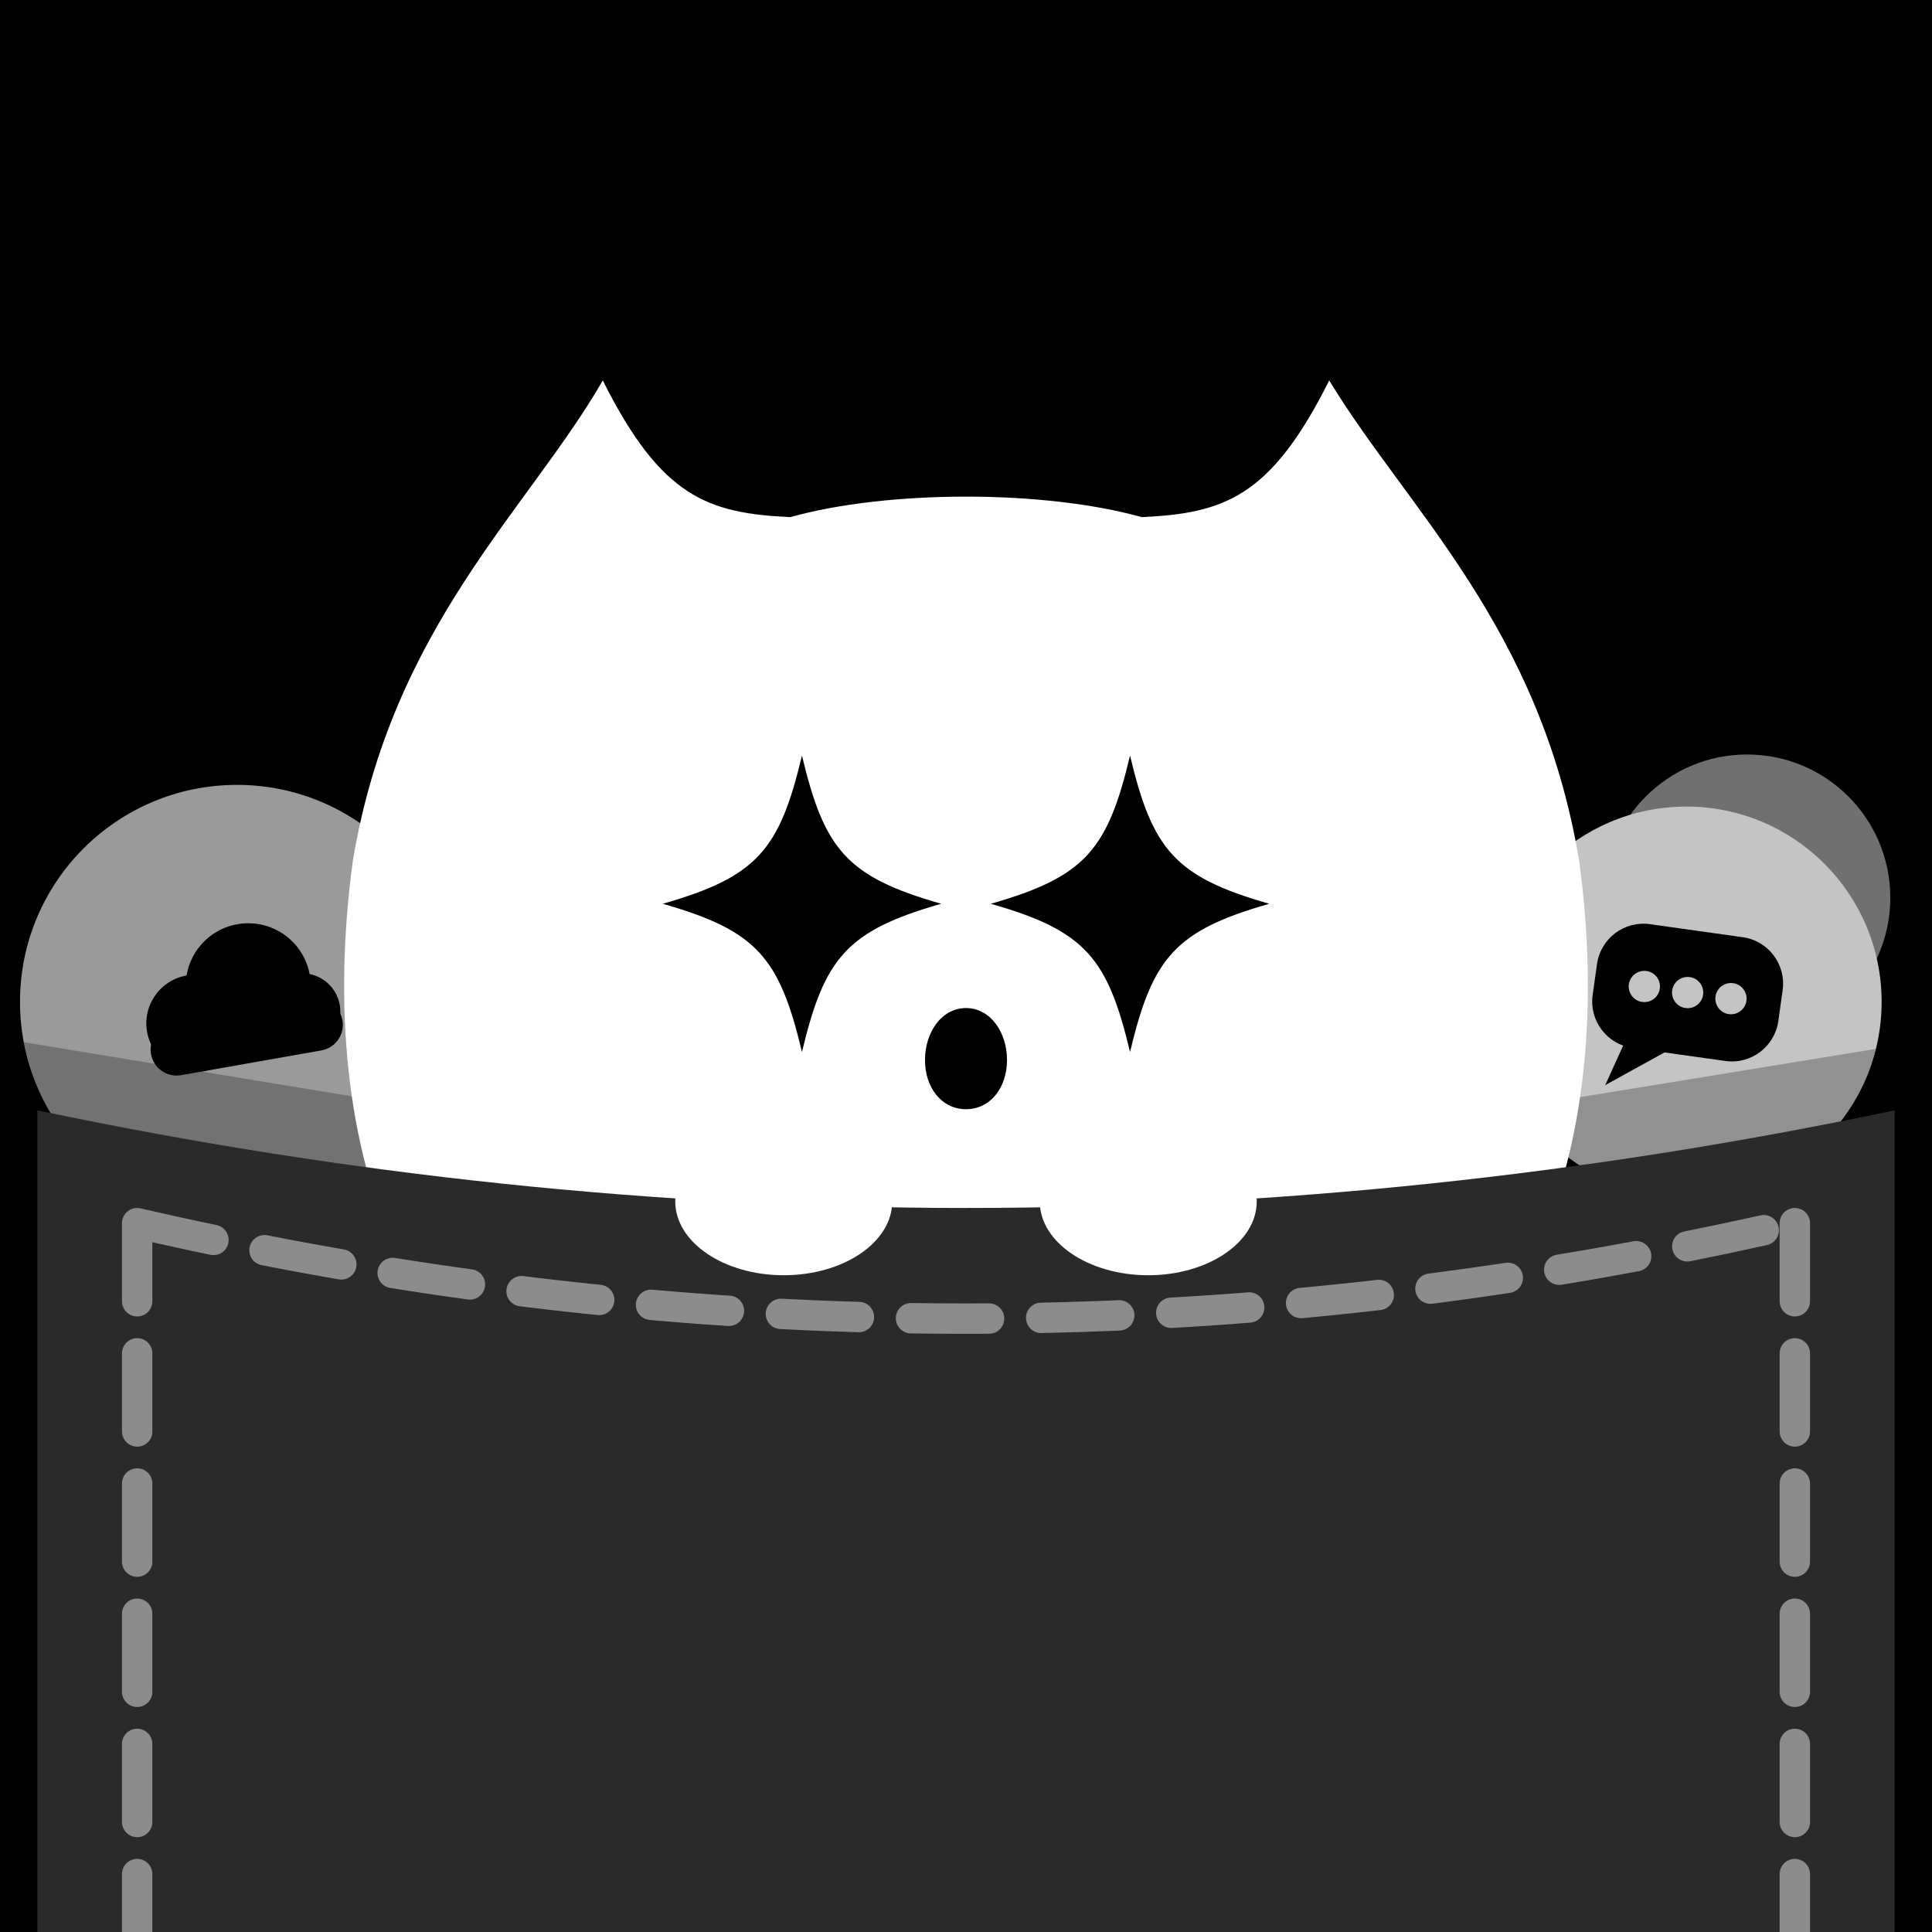
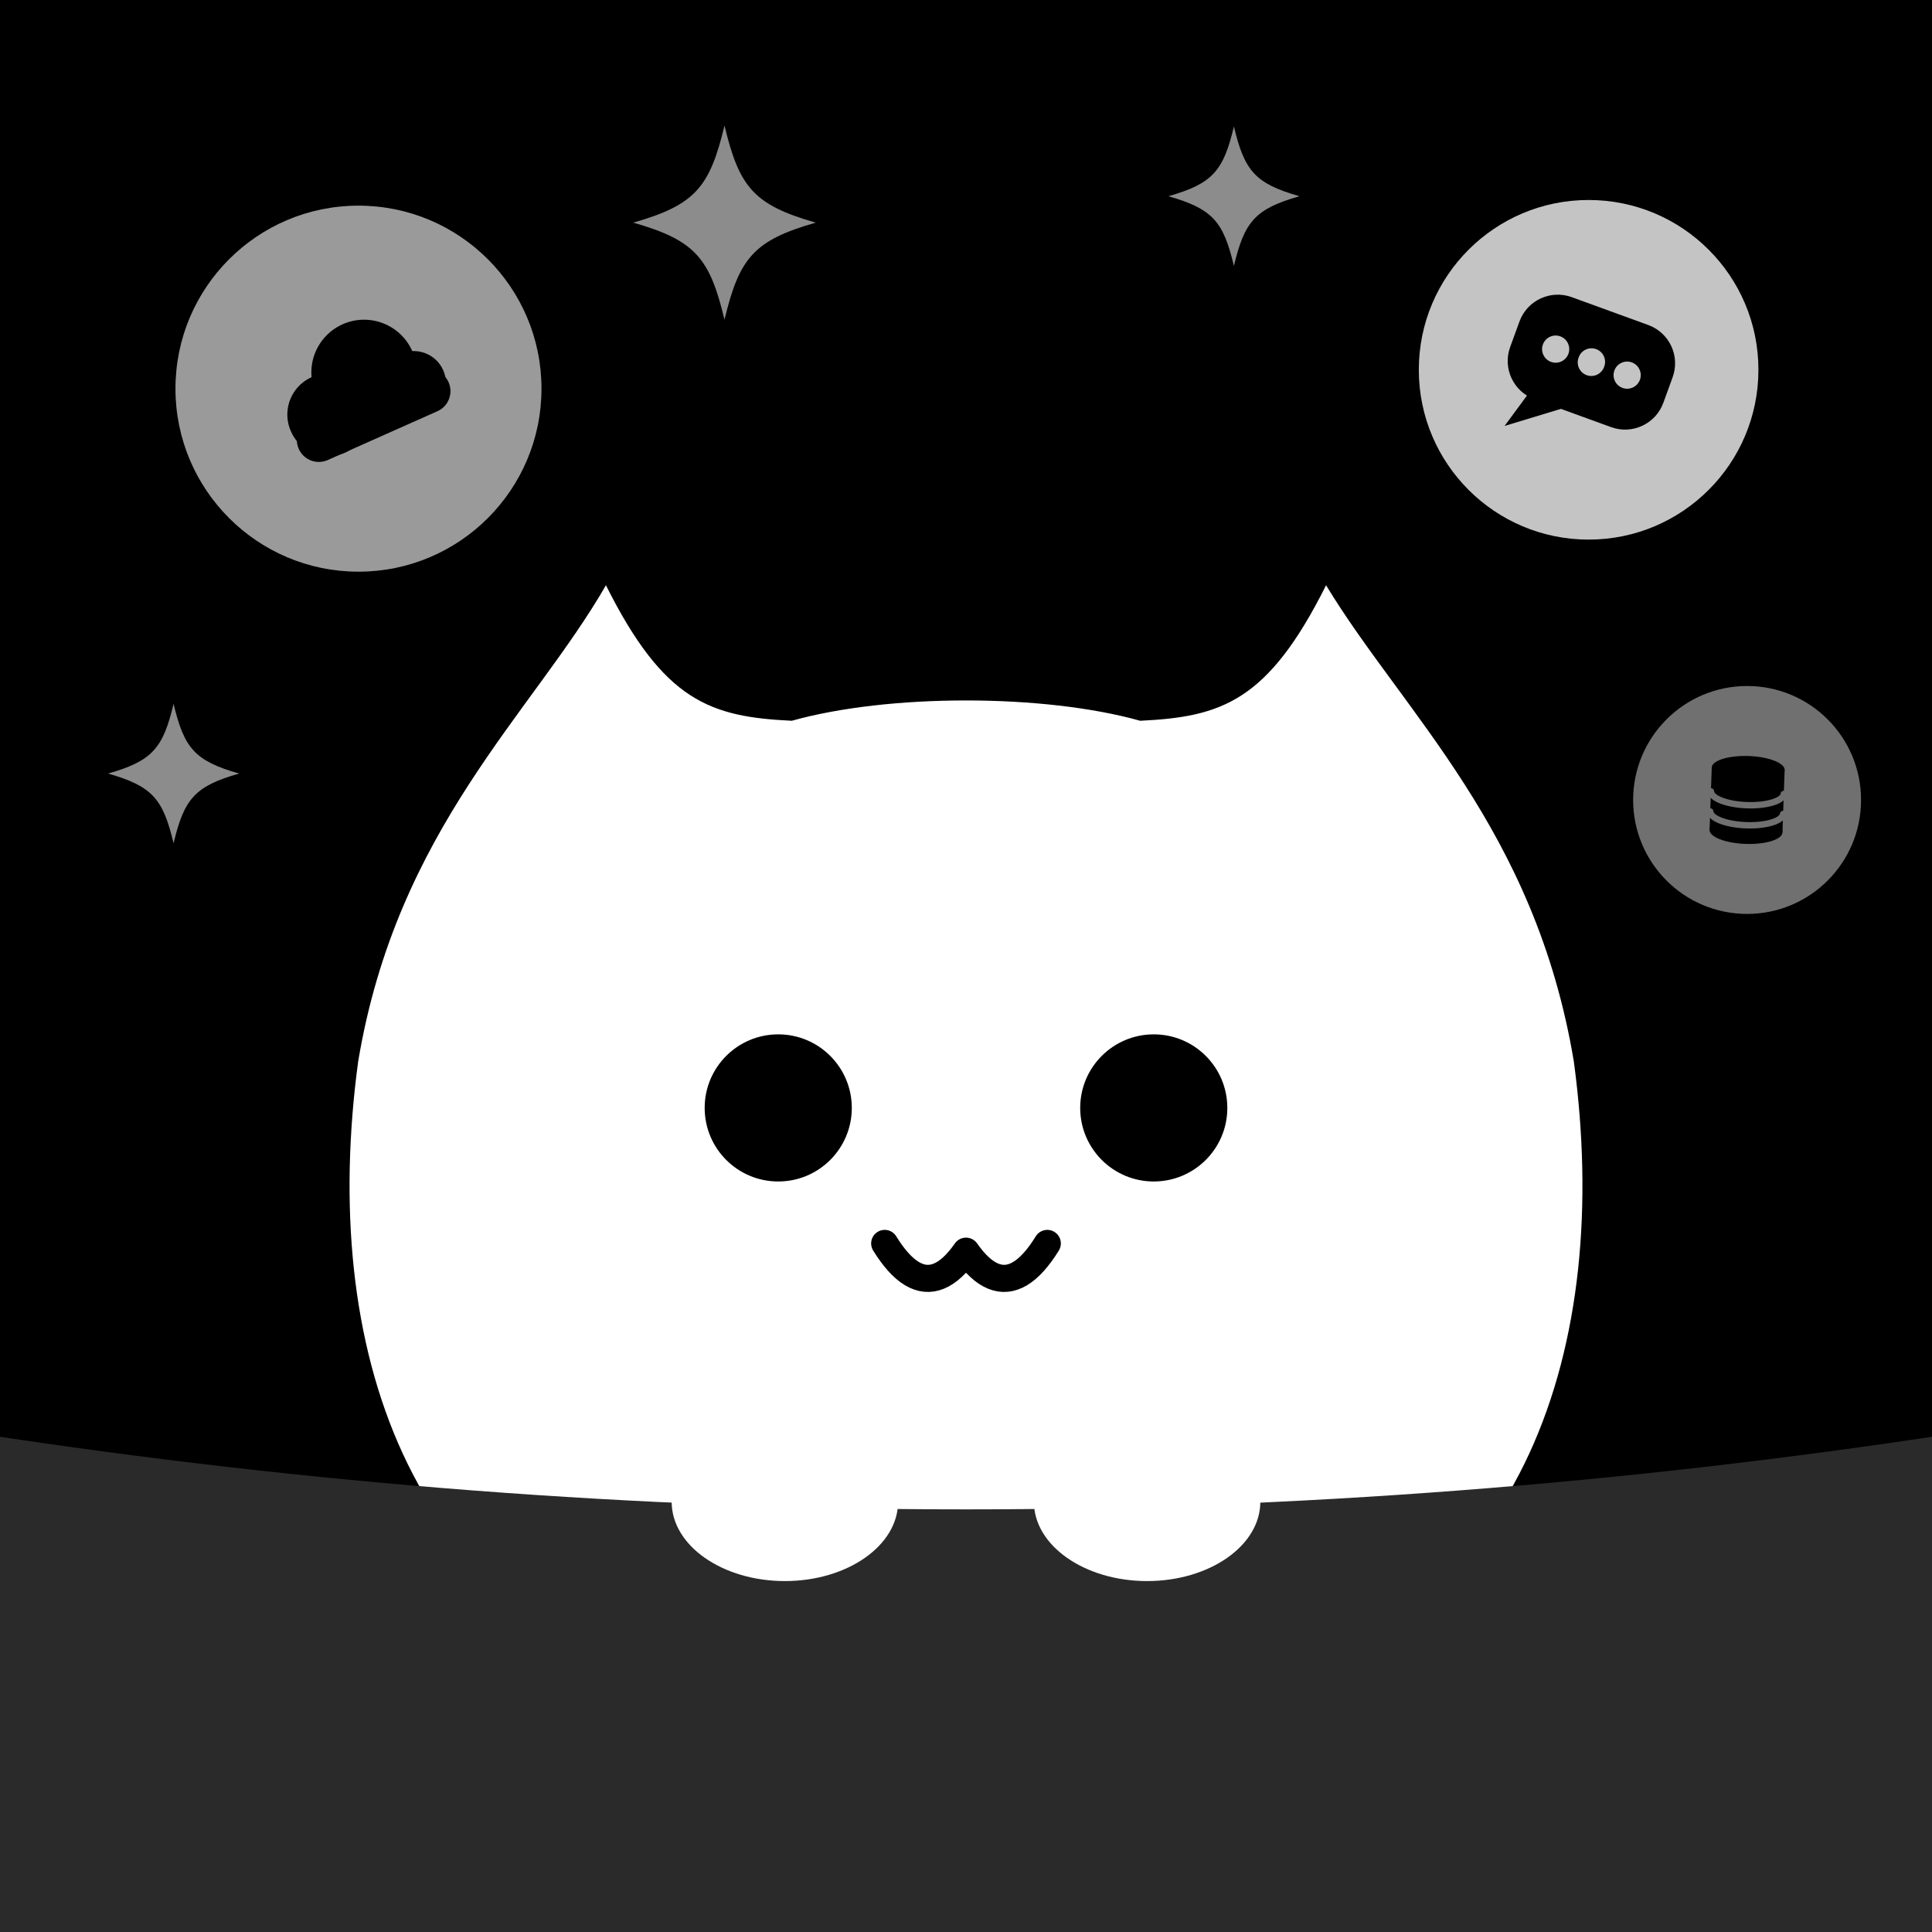
<svg xmlns="http://www.w3.org/2000/svg" viewBox="0 0 1024 1024" width="1024" height="1024">
  <path d="M0 0 L1024 0 L1024 1024 L0 1024 Z" fill="#000000" />
-   <path d="M850.1 475.8 A75.9 75.9 0 1 0 1001.9 475.8 A75.9 75.9 0 1 0 850.1 475.8 Z" fill="#707070" />
-   <path d="M904.82 451.98 L952.92 458.74 L947.18 499.62 L899.08 492.86 Z" fill="#000000" />
-   <path d="M904.82 451.98 A24.29 8.5 8 1 0 952.92 458.74 A24.29 8.5 8 1 0 904.82 451.98 Z" fill="#000000" />
-   <path d="M899.08 492.86 A24.29 8.5 8 1 0 947.18 499.62 A24.29 8.5 8 1 0 899.08 492.86 Z" fill="#000000" />
-   <path d="M902.62 467.61 A24.29 8.5 8 0 0 950.73 474.37" fill="none" stroke="#707070" stroke-width="4.25" stroke-linecap="round" stroke-linejoin="round" />
-   <path d="M900.77 480.84 A24.29 8.5 8 0 0 948.87 487.6" fill="none" stroke="#707070" stroke-width="4.25" stroke-linecap="round" stroke-linejoin="round" />
-   <path d="M10.6 531 A115 115 0 1 0 240.6 531 A115 115 0 1 0 10.6 531 Z" fill="#9A9A9A" />
-   <path d="M77.95 546.88 A25.76 25.76 -10 1 0 128.69 537.93 A25.76 25.76 -10 1 0 77.95 546.88 Z" fill="#000000" />
-   <path d="M98.95 528.22 A33.12 33.12 -10 1 0 164.19 516.72 A33.12 33.12 -10 1 0 98.95 528.22 Z" fill="#000000" />
-   <path d="M140.2 539.64 A20.24 20.24 -10 1 0 180.07 532.61 A20.24 20.24 -10 1 0 140.2 539.64 Z" fill="#000000" />
-   <path d="M91.22 542.67 L165.52 529.57 A13.8 13.8 -10 0 1 181.5 540.76 L181.5 540.76 A13.8 13.8 -10 0 1 170.31 556.75 L96.02 569.85 A13.8 13.8 -10 0 1 80.03 558.65 L80.03 558.65 A13.8 13.8 -10 0 1 91.22 542.67 Z" fill="#000000" />
-   <path d="M225.73 587.56 A115 115 0 0 1 12.6 552.38 Z" fill="#000000" fill-opacity="0.26" />
-   <path d="M790.3 531 A103.5 103.5 0 1 0 997.3 531 A103.5 103.5 0 1 0 790.3 531 Z" fill="#C4C4C4" />
-   <path d="M874.5 489.83 L923.7 496.74 A24.84 24.84 8 0 1 944.84 524.8 L942.54 541.19 A24.84 24.84 8 0 1 914.48 562.34 L865.28 555.42 A24.84 24.84 8 0 1 844.14 527.37 L846.45 510.97 A24.84 24.84 8 0 1 874.5 489.83 Z" fill="#000000" />
-   <path d="M862.93 548.4 L850.81 575.13 L887.06 555.14 Z" fill="#000000" />
-   <path d="M863.33 521.7 A8.28 8.28 8 1 0 879.73 524.01 A8.28 8.28 8 1 0 863.33 521.7 Z" fill="#C4C4C4" />
-   <path d="M886.29 524.93 A8.28 8.28 8 1 0 902.69 527.23 A8.28 8.28 8 1 0 886.29 524.93 Z" fill="#C4C4C4" />
-   <path d="M909.25 528.15 A8.28 8.28 8 1 0 925.65 530.46 A8.28 8.28 8 1 0 909.25 528.15 Z" fill="#C4C4C4" />
-   <path d="M994.25 555.94 A103.5 103.5 0 0 1 806.48 586.57 Z" fill="#000000" fill-opacity="0.26" />
-   <path d="M319.49 201.64 C350.54 263.74 375.38 272.02 418.85 274.09 C470.6 259.6 553.4 259.6 605.15 274.09 C648.62 272.02 673.46 263.74 704.51 201.64 C745.91 269.95 816.29 332.05 836.99 456.25 C857.69 609.43 810.08 750.19 665.18 791.59 C582.38 814.36 441.62 814.36 358.82 791.59 C213.92 750.19 166.31 609.43 187.01 456.25 C207.71 332.05 280.16 269.95 319.49 201.64 Z M425.06 400.46 C436.96 450.45 448.87 464.74 498.86 479.02 C448.87 493.3 436.96 507.59 425.06 557.58 C413.16 507.59 401.25 493.3 351.26 479.02 C401.25 464.74 413.16 450.45 425.06 400.46 Z M598.94 400.46 C610.84 450.45 622.75 464.74 672.74 479.02 C622.75 493.3 610.84 507.59 598.94 557.58 C587.04 507.59 575.14 493.3 525.14 479.02 C575.14 464.74 587.04 450.45 598.94 400.46 Z M512 534.29 C525.04 534.29 533.74 547.33 533.74 561.82 C533.74 576.31 525.04 587.9 512 587.9 C498.96 587.9 490.26 576.31 490.26 561.82 C490.26 547.33 498.96 534.29 512 534.29 Z" fill="#FFFFFF" fill-rule="evenodd" />
-   <path d="M19.8 588.5 Q512 692 1004.2 588.5 L1004.2 1175 L19.8 1175 Z" fill="#2A2A2A" />
-   <path d="M72.7 648.3 L74.9 648.8 L77.09 649.31 L79.29 649.81 L81.49 650.3 L83.68 650.8 L85.88 651.29 L88.08 651.78 L90.27 652.27 L92.47 652.75 L94.67 653.23 L96.86 653.71 L99.06 654.19 L101.25 654.66 L103.45 655.14 L105.65 655.61 L107.84 656.07 L110.04 656.54 L112.24 657 L113.13 657.19 M140.19 662.65 L140.79 662.77 L142.99 663.2 L145.18 663.62 L147.38 664.04 L149.58 664.46 L151.77 664.88 L153.97 665.29 L156.17 665.7 L158.36 666.11 L160.56 666.52 L162.76 666.92 L164.95 667.32 L167.15 667.72 L169.35 668.11 L171.54 668.51 L173.74 668.9 L175.94 669.29 L178.13 669.67 L180.33 670.06 L180.9 670.16 M208.13 674.69 L208.88 674.81 L211.08 675.16 L213.28 675.5 L215.47 675.85 L217.67 676.19 L219.87 676.52 L222.06 676.86 L224.26 677.19 L226.45 677.52 L228.65 677.85 L230.85 678.17 L233.04 678.5 L235.24 678.82 L237.44 679.13 L239.63 679.45 L241.83 679.76 L244.03 680.07 L246.22 680.38 L248.42 680.68 L249.08 680.77 M276.44 684.35 L276.97 684.42 L279.17 684.69 L281.37 684.95 L283.56 685.22 L285.76 685.48 L287.96 685.74 L290.15 686 L292.35 686.25 L294.55 686.5 L296.74 686.75 L298.94 687 L301.14 687.24 L303.33 687.48 L305.53 687.72 L307.73 687.96 L309.92 688.19 L312.12 688.42 L314.32 688.65 L316.51 688.88 L317.58 688.99 M345.06 691.59 L345.07 691.59 L347.26 691.78 L349.46 691.97 L351.66 692.16 L353.85 692.34 L356.05 692.52 L358.25 692.7 L360.44 692.88 L362.64 693.05 L364.83 693.22 L367.03 693.39 L369.23 693.56 L371.42 693.72 L373.62 693.88 L375.82 694.04 L378.01 694.19 L380.21 694.35 L382.41 694.5 L384.6 694.64 L386.34 694.76 M413.89 696.38 L415.35 696.45 L417.55 696.56 L419.75 696.67 L421.94 696.77 L424.14 696.88 L426.34 696.98 L428.53 697.07 L430.73 697.17 L432.93 697.26 L435.12 697.35 L437.32 697.44 L439.52 697.52 L441.71 697.6 L443.91 697.68 L446.11 697.76 L448.3 697.84 L450.5 697.91 L452.69 697.98 L454.89 698.04 L455.25 698.06 M482.85 698.68 L483.45 698.69 L485.64 698.72 L487.84 698.75 L490.03 698.77 L492.23 698.8 L494.43 698.82 L496.62 698.84 L498.82 698.85 L501.02 698.87 L503.21 698.88 L505.41 698.89 L507.61 698.89 L509.8 698.9 L512 698.9 L514.2 698.9 L516.39 698.89 L518.59 698.89 L520.79 698.88 L522.98 698.87 L524.24 698.86 M551.84 698.48 L553.73 698.44 L555.93 698.39 L558.13 698.34 L560.32 698.29 L562.52 698.23 L564.72 698.17 L566.91 698.11 L569.11 698.04 L571.31 697.98 L573.5 697.91 L575.7 697.84 L577.89 697.76 L580.09 697.68 L582.29 697.6 L584.48 697.52 L586.68 697.44 L588.88 697.35 L591.07 697.26 L593.22 697.17 M620.79 695.8 L621.83 695.74 L624.02 695.61 L626.22 695.48 L628.41 695.35 L630.61 695.21 L632.81 695.07 L635 694.93 L637.2 694.79 L639.4 694.64 L641.59 694.5 L643.79 694.35 L645.99 694.19 L648.18 694.04 L650.38 693.88 L652.58 693.72 L654.77 693.56 L656.97 693.39 L659.17 693.22 L661.36 693.05 L662.09 692.99 M689.59 690.63 L689.92 690.6 L692.11 690.39 L694.31 690.19 L696.51 689.97 L698.7 689.76 L700.9 689.54 L703.1 689.33 L705.29 689.1 L707.49 688.88 L709.68 688.65 L711.88 688.42 L714.08 688.19 L716.27 687.96 L718.47 687.72 L720.67 687.48 L722.86 687.24 L725.06 687 L727.26 686.75 L729.45 686.5 L730.77 686.35 M758.16 683.01 L760.2 682.75 L762.4 682.46 L764.6 682.17 L766.79 681.88 L768.99 681.58 L771.19 681.29 L773.38 680.99 L775.58 680.68 L777.78 680.38 L779.97 680.07 L782.17 679.76 L784.37 679.45 L786.56 679.13 L788.76 678.82 L790.96 678.5 L793.15 678.17 L795.35 677.85 L797.54 677.52 L799.16 677.28 M826.43 672.98 L828.3 672.67 L830.49 672.3 L832.69 671.94 L834.89 671.56 L837.08 671.19 L839.28 670.82 L841.48 670.44 L843.67 670.06 L845.87 669.67 L848.06 669.29 L850.26 668.9 L852.46 668.51 L854.65 668.11 L856.85 667.72 L859.05 667.32 L861.24 666.92 L863.44 666.52 L865.64 666.11 L867.2 665.82 M894.3 660.58 L896.39 660.16 L898.58 659.72 L900.78 659.27 L902.98 658.82 L905.17 658.37 L907.37 657.91 L909.57 657.46 L911.76 657 L913.96 656.54 L916.16 656.07 L918.35 655.61 L920.55 655.14 L922.75 654.66 L924.94 654.19 L927.14 653.71 L929.33 653.23 L931.53 652.75 L933.73 652.27 L934.81 652.03 M72.7 648.3 L72.7 689.7 M72.7 717.3 L72.7 758.7 M72.7 786.3 L72.7 827.7 M72.7 855.3 L72.7 896.7 M72.7 924.3 L72.7 965.7 M72.7 993.3 L72.7 1034.7 M72.7 1062.3 L72.7 1103.7 M951.3 648.3 L951.3 689.7 M951.3 717.3 L951.3 758.7 M951.3 786.3 L951.3 827.7 M951.3 855.3 L951.3 896.7 M951.3 924.3 L951.3 965.7 M951.3 993.3 L951.3 1034.7 M951.3 1062.3 L951.3 1103.7" fill="none" stroke="#8C8C8C" stroke-width="16.1" stroke-linecap="round" stroke-linejoin="round" />
-   <path d="M357.9 636.8 A57.5 39.1 0 1 0 472.9 636.8 A57.5 39.1 0 1 0 357.9 636.8 Z" fill="#FFFFFF" />
-   <path d="M551.1 636.8 A57.5 39.1 0 1 0 666.1 636.8 A57.5 39.1 0 1 0 551.1 636.8 Z" fill="#FFFFFF" />
+   <path d="M384 66.52 C391.8 99.28 399.6 108.64 432.36 118 C399.6 127.36 391.8 136.72 384 169.48 C376.2 136.72 368.4 127.36 335.64 118 C368.4 108.64 376.2 99.28 384 66.52 Z" fill="#8C8C8C" />
+   <path d="M654 67.04 C659.6 90.56 665.2 97.28 688.72 104 C665.2 110.72 659.6 117.44 654 140.96 C648.4 117.44 642.8 110.72 619.28 104 C642.8 97.28 648.4 90.56 654 67.04 Z" fill="#8C8C8C" />
+   <path d="M92 373.04 C97.6 396.56 103.2 403.28 126.72 410 C103.2 416.72 97.6 423.44 92 446.96 C86.4 423.44 80.8 416.72 57.28 410 C80.8 403.28 86.4 396.56 92 373.04 Z" fill="#8C8C8C" />
+   <path d="M865.6 424 A60.4 60.4 0 1 0 986.4 424 A60.4 60.4 0 1 0 865.6 424 Z" fill="#707070" />
+   <path d="M907.26 406.91 L945.89 408.26 L944.74 441.09 L906.11 439.74 Z" fill="#000000" />
+   <path d="M907.26 406.91 A19.33 6.76 2 1 0 945.89 408.26 A19.33 6.76 2 1 0 907.26 406.91 Z" fill="#000000" />
+   <path d="M906.11 439.74 A19.33 6.76 2 1 0 944.74 441.09 A19.33 6.76 2 1 0 906.11 439.74 Z" fill="#000000" />
+   <path d="M906.82 419.46 A19.33 6.76 2 0 0 945.45 420.81" fill="none" stroke="#707070" stroke-width="3.38" stroke-linecap="round" stroke-linejoin="round" />
+   <path d="M906.45 430.09 A19.33 6.76 2 0 0 945.08 431.44" fill="none" stroke="#707070" stroke-width="3.38" stroke-linecap="round" stroke-linejoin="round" />
+   <path d="M93 206 A97 97 0 1 0 287 206 A97 97 0 1 0 93 206 Z" fill="#9A9A9A" />
+   <path d="M154.24 228.72 A21.73 21.73 -24 1 0 193.94 211.04 A21.73 21.73 -24 1 0 154.24 228.72 Z" fill="#000000" />
+   <path d="M167.63 209.17 A27.94 27.94 -24 1 0 218.67 186.44 A27.94 27.94 -24 1 0 167.63 209.17 Z" fill="#000000" />
+   <path d="M203.71 210.09 A17.07 17.07 -24 1 0 234.9 196.2 A17.07 17.07 -24 1 0 203.71 210.09 Z" fill="#000000" />
+   <path d="M164.25 222.56 L222.38 196.68 A11.64 11.64 -24 0 1 237.75 202.58 L237.75 202.58 A11.64 11.64 -24 0 1 231.85 217.95 L173.72 243.83 A11.64 11.64 -24 0 1 158.35 237.93 L158.35 237.93 A11.64 11.64 -24 0 1 164.25 222.56 Z" fill="#000000" />
+   <path d="M752 196 A90 90 0 1 0 932 196 A90 90 0 1 0 752 196 Z" fill="#C4C4C4" />
+   <path d="M833.03 157.49 L873.63 172.27 A21.6 21.6 20 0 1 886.53 199.95 L881.61 213.48 A21.6 21.6 20 0 1 853.92 226.39 L813.33 211.62 A21.6 21.6 20 0 1 800.42 183.93 L805.35 170.4 A21.6 21.6 20 0 1 833.03 157.49 Z" fill="#000000" />
+   <path d="M812.59 205.22 L797.46 225.76 L831.91 215.31 Z" fill="#000000" />
+   <path d="M817.77 182.58 A7.2 7.2 20 1 0 831.3 187.51 A7.2 7.2 20 1 0 817.77 182.58 Z" fill="#C4C4C4" />
+   <path d="M836.71 189.48 A7.2 7.2 20 1 0 850.24 194.4 A7.2 7.2 20 1 0 836.71 189.48 Z" fill="#C4C4C4" />
+   <path d="M855.66 196.37 A7.2 7.2 20 1 0 869.19 201.3 A7.2 7.2 20 1 0 855.66 196.37 Z" fill="#C4C4C4" />
+   <path d="M321.16 310.2 C351.94 371.76 376.57 379.97 419.66 382.02 C470.96 367.66 553.04 367.66 604.34 382.02 C647.43 379.97 672.06 371.76 702.84 310.2 C743.88 377.92 813.64 439.48 834.16 562.6 C854.68 714.45 807.49 853.98 663.85 895.02 C581.77 917.6 442.23 917.6 360.15 895.02 C216.51 853.98 169.32 714.45 189.84 562.6 C210.36 439.48 282.18 377.92 321.16 310.2 Z M373.49 587.22 A38.99 38.99 0 1 0 451.47 587.22 A38.99 38.99 0 1 0 373.49 587.22 Z M572.53 587.22 A38.99 38.99 0 1 0 650.51 587.22 A38.99 38.99 0 1 0 572.53 587.22 Z M475.02 655.27 L476.67 657.84 L478.29 660.16 L479.88 662.23 L481.43 664.04 L482.92 665.61 L484.35 666.93 L485.71 668.01 L486.98 668.85 L488.16 669.49 L489.23 669.93 L490.22 670.22 L491.13 670.36 L492.02 670.39 L492.92 670.3 L493.87 670.09 L494.9 669.73 L496.02 669.2 L497.24 668.46 L498.56 667.5 L499.95 666.3 L501.42 664.86 L502.94 663.17 L504.51 661.22 L506.12 659.03 A7.18 7.18 0 0 1 517.88 659.03 L519.49 661.22 L521.06 663.17 L522.58 664.86 L524.05 666.3 L525.44 667.5 L526.76 668.46 L527.98 669.2 L529.1 669.73 L530.13 670.09 L531.08 670.3 L531.98 670.39 L532.87 670.36 L533.78 670.22 L534.77 669.93 L535.84 669.49 L537.02 668.85 L538.29 668.01 L539.65 666.93 L541.08 665.61 L542.57 664.04 L544.12 662.23 L545.71 660.16 L547.33 657.84 L548.98 655.27 A7.18 7.18 0 0 1 561.2 662.82 L559.26 665.84 L557.29 668.65 L555.29 671.25 L553.25 673.65 L551.15 675.85 L548.99 677.83 L546.76 679.61 L544.44 681.15 L542.02 682.46 L539.5 683.49 L536.9 684.24 L534.23 684.66 L531.52 684.75 L528.83 684.49 L526.19 683.9 L523.62 683.01 L521.16 681.84 L518.79 680.41 L516.51 678.75 L514.32 676.87 L512.19 674.78 L512 674.56 L511.81 674.78 L509.68 676.87 L507.49 678.75 L505.21 680.41 L502.84 681.84 L500.38 683.01 L497.81 683.9 L495.17 684.49 L492.48 684.75 L489.77 684.66 L487.1 684.24 L484.5 683.49 L481.98 682.46 L479.56 681.15 L477.24 679.61 L475.01 677.83 L472.85 675.85 L470.75 673.65 L468.71 671.25 L466.71 668.65 L464.74 665.84 L462.8 662.82 A7.18 7.18 0 0 1 475.02 655.27 Z" fill="#FFFFFF" fill-rule="evenodd" />
+   <path d="M-10 760 Q512 840 1034 760 L1034 1100 L-10 1100 Z" fill="#2A2A2A" />
+   <path d="M356 796 A60 42 0 1 0 476 796 A60 42 0 1 0 356 796 Z" fill="#FFFFFF" />
+   <path d="M548 796 A60 42 0 1 0 668 796 A60 42 0 1 0 548 796 Z" fill="#FFFFFF" />
</svg>
